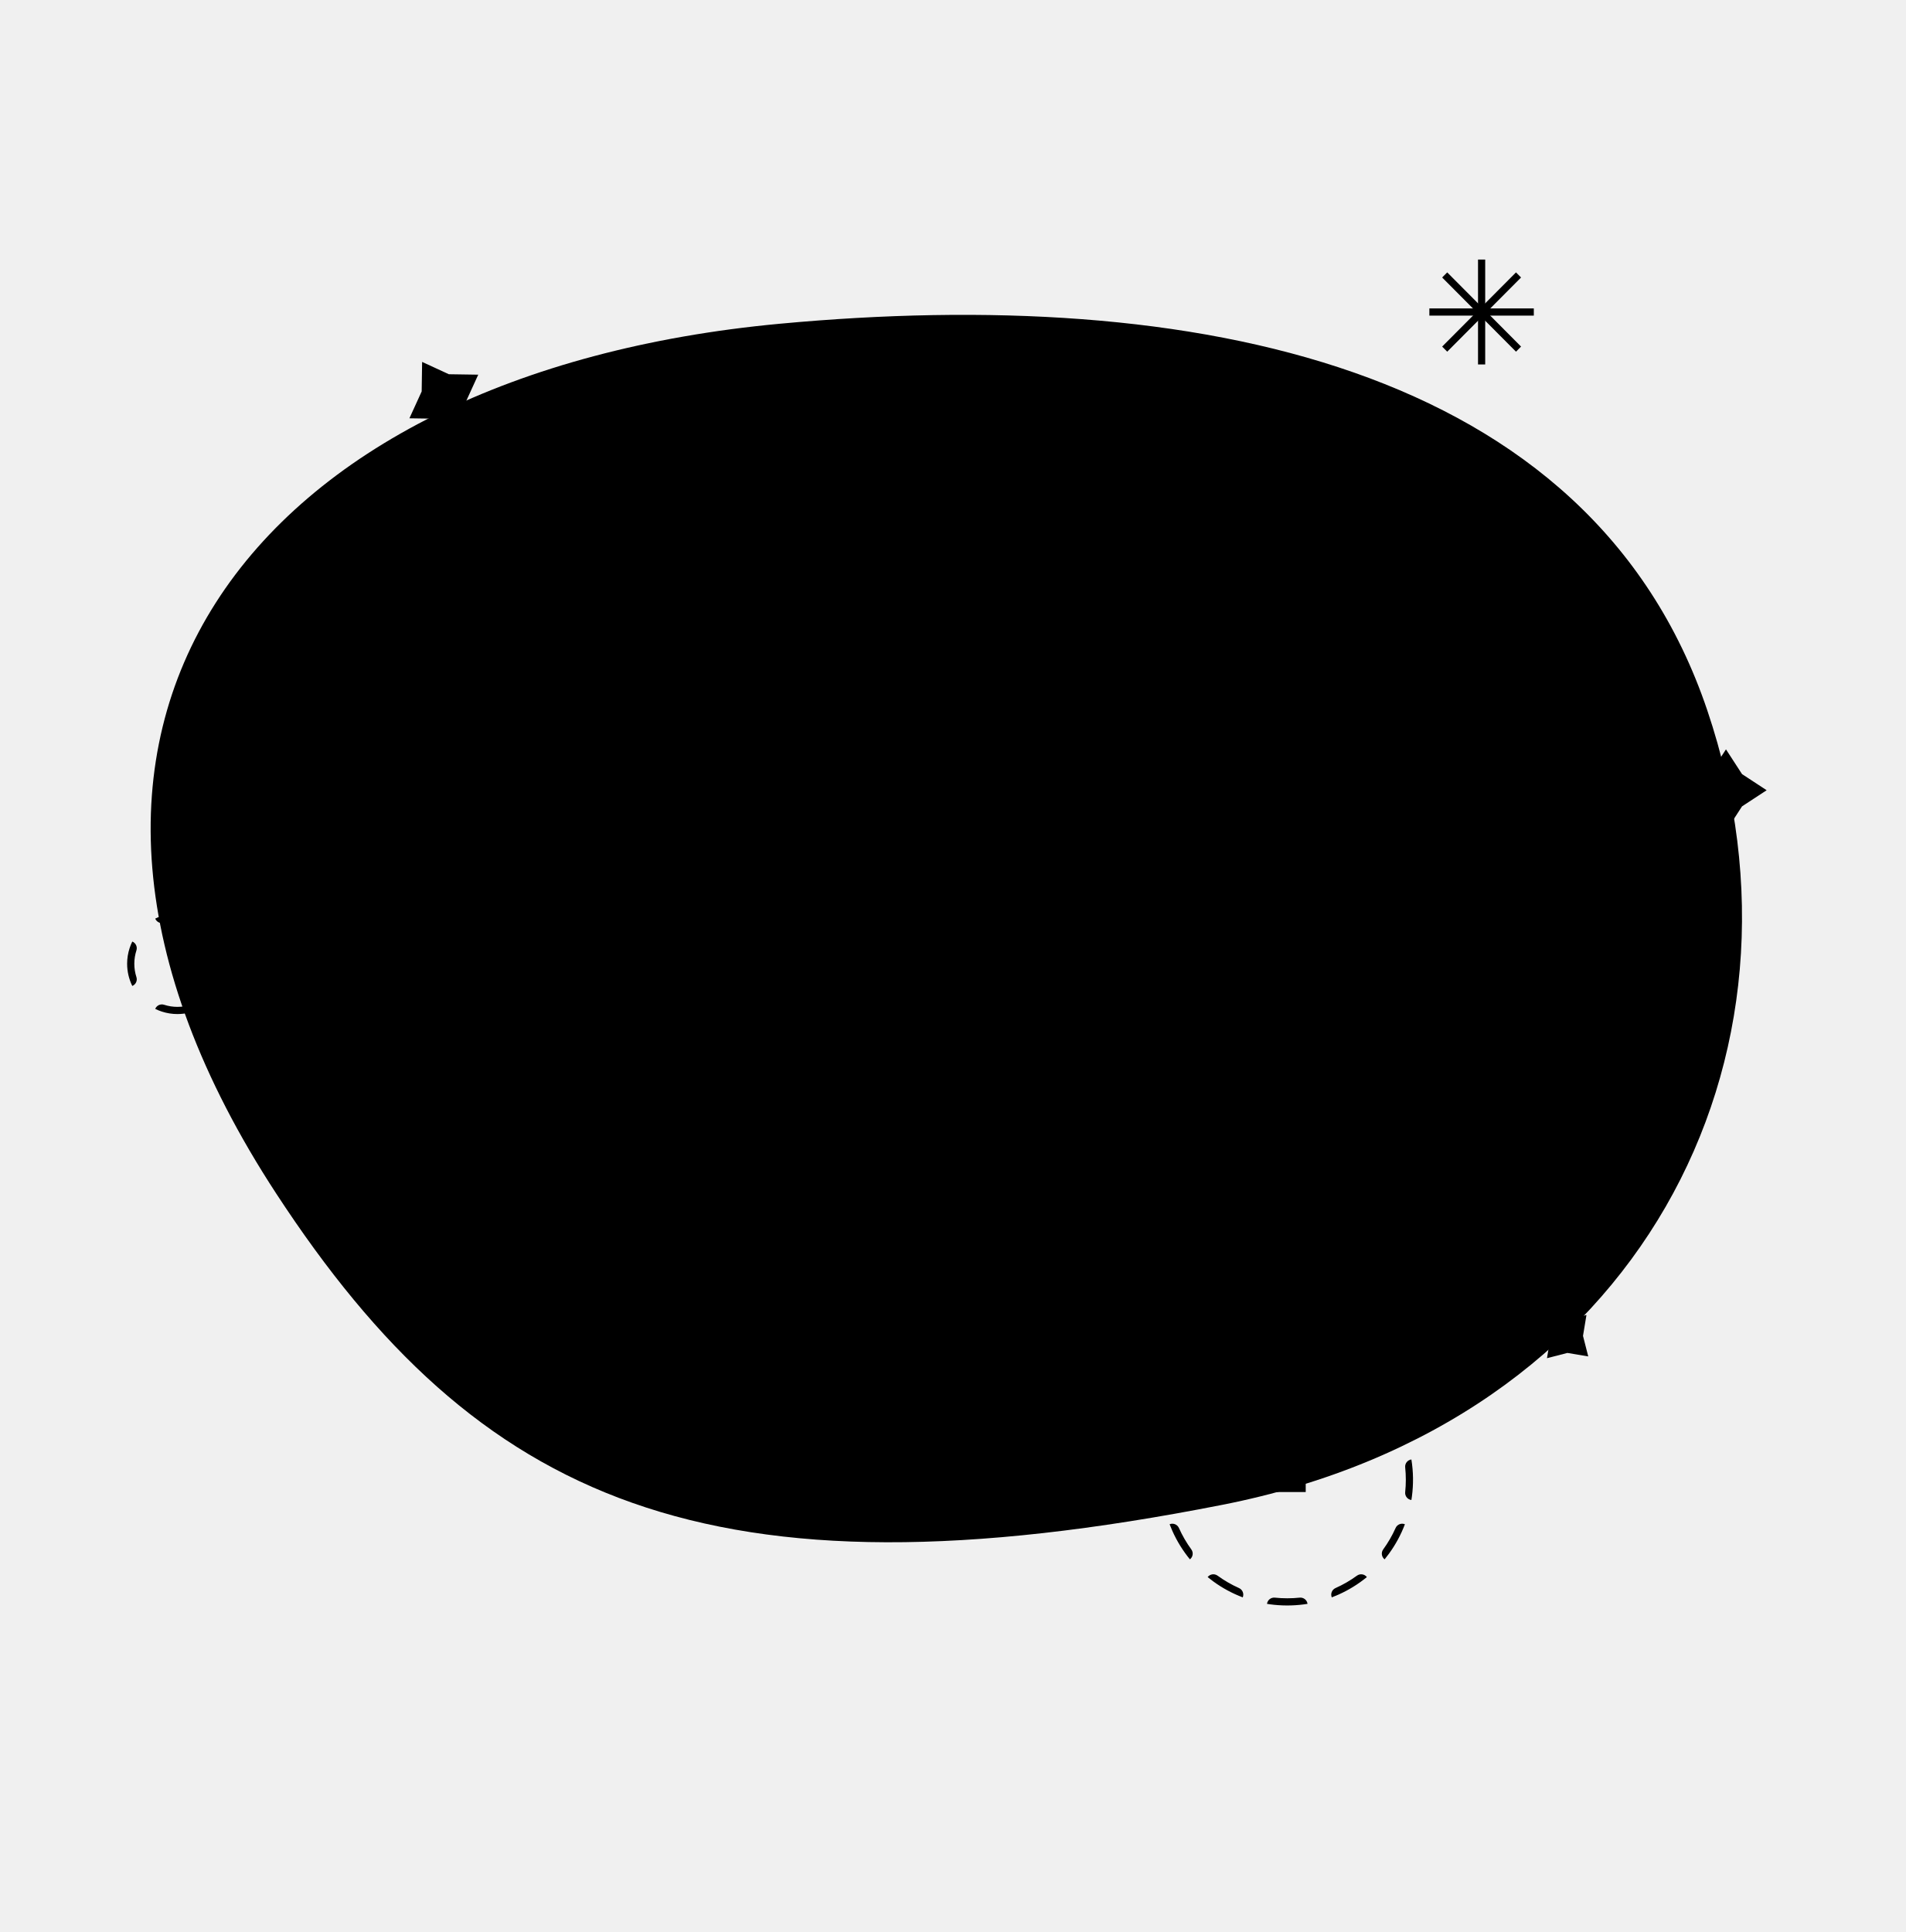
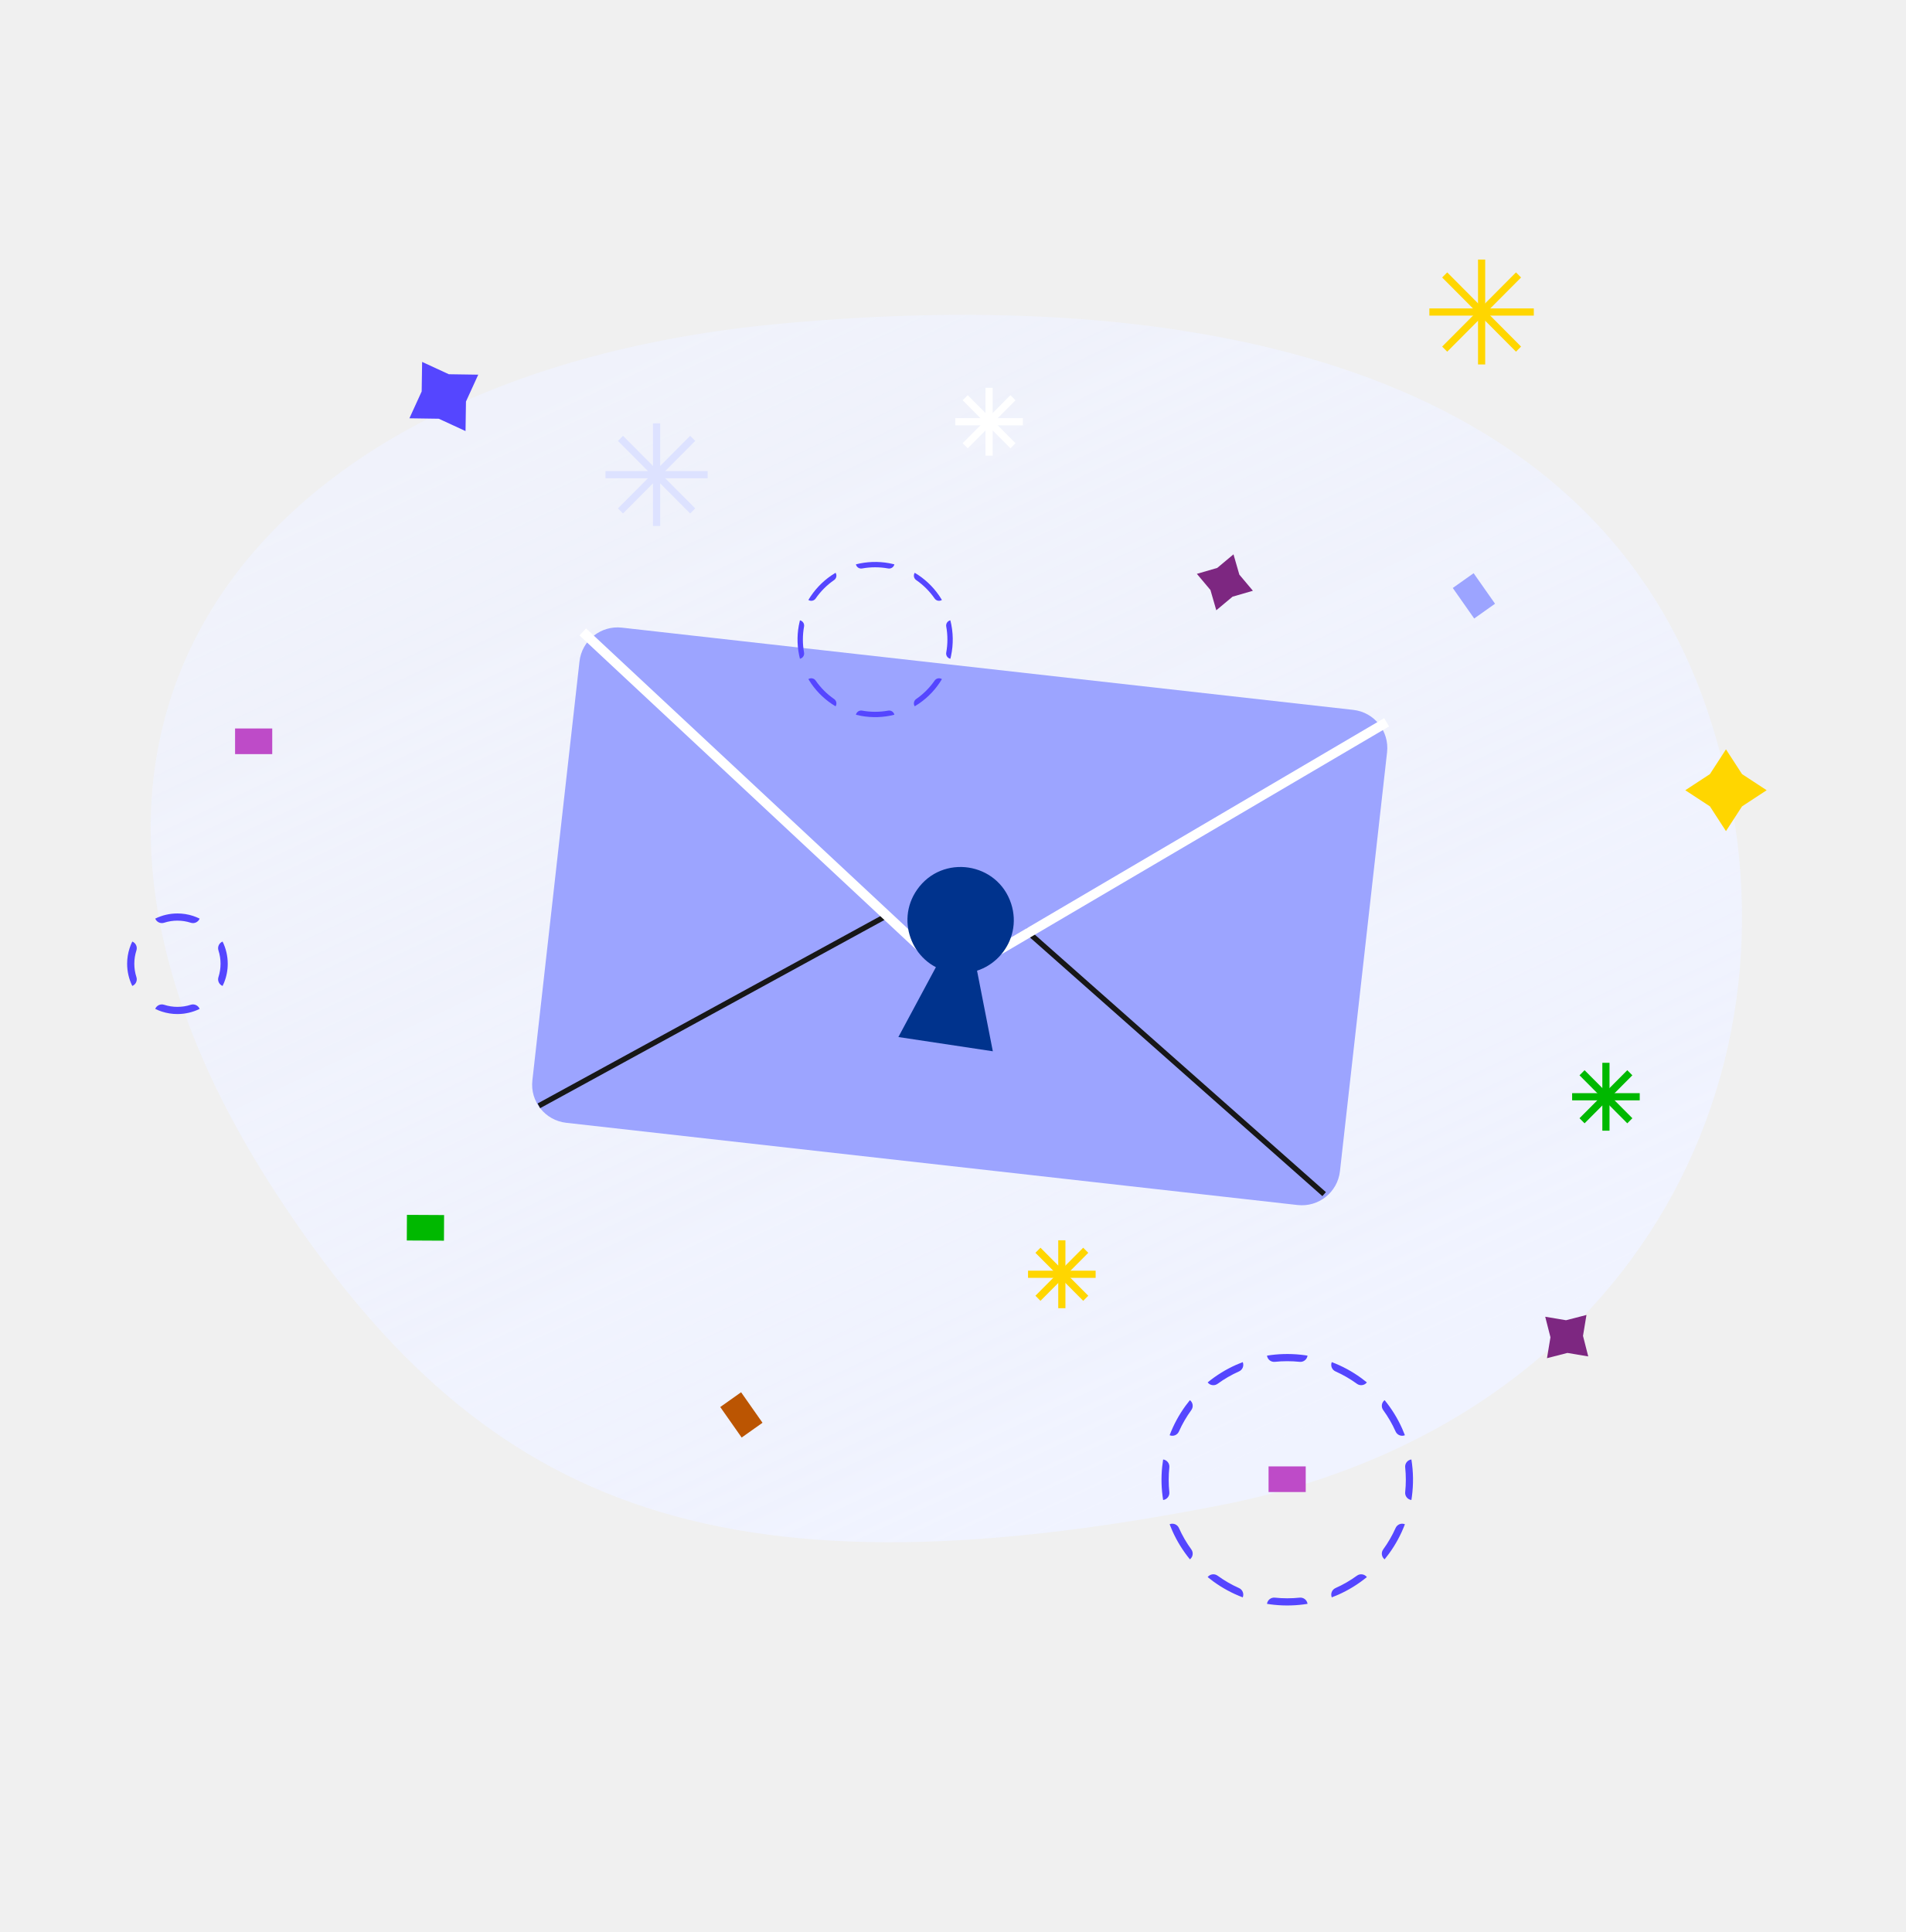
<svg xmlns="http://www.w3.org/2000/svg" fill="none" viewBox="0 0 356 361">
-   <path fill="currentColor" d="M318.97 132.741c-21.887-64.828-96.33-79.421-173.315-72.246-98.703 9.2-150.84 75.619-94.056 162.516 37.7 57.693 80.844 77.072 176.805 58.161 78.098-15.391 112.453-83.604 90.566-148.431Z" />
-   <path fill="currentColor" d="M108.264 123.593a7.162 7.162 0 0 1 7.917-6.316l136.643 15.366a7.161 7.161 0 0 1 6.317 7.917l-8.804 78.285a7.161 7.161 0 0 1-7.917 6.317l-136.643-15.366a7.162 7.162 0 0 1-6.316-7.918l8.803-78.285Z" />
-   <path fill="currentColor" fill-rule="evenodd" d="m166.295 171.321-65.381 35.746-.479-.877 65.38-35.747.48.878Zm24.95 2.805 55.808 49.375.663-.749-55.809-49.375-.662.749Z" clip-rule="evenodd" />
-   <path fill="currentColor" fill-rule="evenodd" d="m259.51 135.738-76.425 44.935a8.063 8.063 0 0 1-9.587-1.056l-65.234-60.881 1.228-1.316 65.234 60.881a6.263 6.263 0 0 0 7.446.82l76.426-44.935.912 1.552Z" clip-rule="evenodd" />
-   <path fill="currentColor" d="M177.99 181.741c7.296 1.1 13.199-5.863 10.92-12.88-2.526-7.779-12.849-9.336-17.556-2.648-4.247 6.034-.66 14.427 6.636 15.528Z" />
-   <path fill="currentColor" d="m180.389 170.401-12.548 23.372 17.645 2.661-5.097-26.033Z" />
-   <path fill="currentColor" fill-rule="evenodd" d="M300.702 198.588v12.685h-1.343v-12.685h1.343Z" clip-rule="evenodd" />
-   <path fill="currentColor" fill-rule="evenodd" d="M306.346 205.604h-12.63v-1.343h12.63v1.343Z" clip-rule="evenodd" />
-   <path fill="currentColor" fill-rule="evenodd" d="m304.022 209.895-8.928-8.972.947-.952 8.928 8.972-.947.952Z" clip-rule="evenodd" />
-   <path fill="currentColor" fill-rule="evenodd" d="m295.092 208.943 8.928-8.972.947.952-8.928 8.972-.947-.952Z" clip-rule="evenodd" />
-   <path fill="currentColor" fill-rule="evenodd" d="M263.782 279.617a23.712 23.712 0 0 0-.098-6.91 1.34 1.34 0 0 0-1.158 1.469 22.469 22.469 0 0 1 0 4.636 1.341 1.341 0 0 0 1.158 1.469c.036-.22.069-.442.098-.664Zm-1.309 5.194a1.342 1.342 0 0 0-1.737.695 22.149 22.149 0 0 1-2.319 4.008 1.343 1.343 0 0 0 .265 1.853 23.5 23.5 0 0 0 .82-1.063 23.427 23.427 0 0 0 2.971-5.493Zm-7.106 9.871a1.343 1.343 0 0 0-1.853-.265 22.149 22.149 0 0 1-4.008 2.319 1.342 1.342 0 0 0-.695 1.737 21.276 21.276 0 0 0 1.241-.511 23.427 23.427 0 0 0 5.315-3.28Zm-11.086 5.002a1.341 1.341 0 0 0-1.469-1.158 22.469 22.469 0 0 1-4.636 0 1.34 1.34 0 0 0-1.469 1.158 20.863 20.863 0 0 0 1.33.177 23.746 23.746 0 0 0 6.244-.177Zm-12.104-1.211a1.342 1.342 0 0 0-.695-1.737 22.149 22.149 0 0 1-4.008-2.319 1.343 1.343 0 0 0-1.853.265 23.5 23.5 0 0 0 1.063.82 23.427 23.427 0 0 0 5.493 2.971Zm-9.871-7.106a1.343 1.343 0 0 0 .265-1.853 22.149 22.149 0 0 1-2.319-4.008 1.342 1.342 0 0 0-1.737-.695 21.276 21.276 0 0 0 .511 1.241 23.481 23.481 0 0 0 3.28 5.315Zm-5.002-11.086a1.342 1.342 0 0 0 1.158-1.469 22.469 22.469 0 0 1 0-4.636 1.341 1.341 0 0 0-1.158-1.469 20.863 20.863 0 0 0-.177 1.33 23.746 23.746 0 0 0 .177 6.244Zm1.211-12.104a1.342 1.342 0 0 0 1.737-.695 22.149 22.149 0 0 1 2.319-4.008 1.343 1.343 0 0 0-.265-1.853 23.5 23.5 0 0 0-.821 1.063 23.481 23.481 0 0 0-2.97 5.493Zm7.106-9.871a1.343 1.343 0 0 0 1.853.265 22.149 22.149 0 0 1 4.008-2.319 1.342 1.342 0 0 0 .695-1.737 22.507 22.507 0 0 0-1.241.511 23.481 23.481 0 0 0-5.315 3.28Zm11.086-5.002a1.341 1.341 0 0 0 1.469 1.158 22.469 22.469 0 0 1 4.636 0 1.342 1.342 0 0 0 1.469-1.158 20.809 20.809 0 0 0-1.331-.177 23.712 23.712 0 0 0-6.243.177Zm12.104 1.211c-.276.669.029 1.44.695 1.737a22.149 22.149 0 0 1 4.008 2.319c.589.429 1.41.308 1.853-.265a23.5 23.5 0 0 0-1.063-.821 23.481 23.481 0 0 0-5.493-2.97Zm9.871 7.106a1.343 1.343 0 0 0-.265 1.853 22.149 22.149 0 0 1 2.319 4.008 1.342 1.342 0 0 0 1.737.695 22.507 22.507 0 0 0-.511-1.241 23.427 23.427 0 0 0-3.28-5.315Zm-81.015-139.016a14.626 14.626 0 0 0-.115-6.697 1 1 0 0 0-.771 1.156c.144.79.219 1.604.219 2.436 0 .832-.075 1.646-.219 2.436a1 1 0 0 0 .771 1.156c.041-.161.079-.323.115-.487Zm-1.692 4.291a1 1 0 0 0-1.363.273 13.575 13.575 0 0 1-3.443 3.443 1 1 0 0 0-.273 1.363 16.72 16.72 0 0 0 .842-.541 14.557 14.557 0 0 0 4.237-4.538Zm-8.883 6.656a1 1 0 0 0-1.156-.771c-.79.144-1.604.219-2.436.219-.832 0-1.646-.075-2.436-.219a1 1 0 0 0-1.156.771 15.024 15.024 0 0 0 .977.213 14.626 14.626 0 0 0 6.207-.213Zm-10.988-1.577a1 1 0 0 0-.273-1.363 13.575 13.575 0 0 1-3.443-3.443 1 1 0 0 0-1.363-.273 16.72 16.72 0 0 0 .541.842 14.557 14.557 0 0 0 4.538 4.237Zm-6.656-8.883a1 1 0 0 0 .771-1.156A13.574 13.574 0 0 1 150 119.5c0-.832.075-1.646.219-2.436a1 1 0 0 0-.771-1.156 15.024 15.024 0 0 0-.213.977 14.626 14.626 0 0 0 .213 6.207Zm1.577-10.988a1 1 0 0 0 1.363-.273 13.575 13.575 0 0 1 3.443-3.443 1 1 0 0 0 .273-1.363 16.72 16.72 0 0 0-.842.541 14.557 14.557 0 0 0-4.237 4.538Zm8.883-6.656a1 1 0 0 0 1.156.771c.79-.144 1.604-.219 2.436-.219.832 0 1.646.075 2.436.219a1 1 0 0 0 1.156-.771 15.024 15.024 0 0 0-.977-.213 14.626 14.626 0 0 0-6.207.213Zm10.988 1.577a1 1 0 0 0 .273 1.363 13.575 13.575 0 0 1 3.443 3.443 1 1 0 0 0 1.363.273 16.72 16.72 0 0 0-.541-.842 14.557 14.557 0 0 0-4.538-4.237ZM41.86 183.616a9.335 9.335 0 0 0 .687-3.536 9.394 9.394 0 0 0-.963-4.148c-.647.262-.99.984-.771 1.658a8.05 8.05 0 0 1 .392 2.49c0 .872-.138 1.708-.392 2.491a1.342 1.342 0 0 0 .771 1.658c.099-.2.19-.405.275-.613Zm-4.562 4.899a1.342 1.342 0 0 0-1.658-.771 8.05 8.05 0 0 1-2.49.392 8.052 8.052 0 0 1-2.49-.392 1.342 1.342 0 0 0-1.66.771 8.944 8.944 0 0 0 1.244.505 9.392 9.392 0 0 0 2.906.458 9.393 9.393 0 0 0 4.148-.963Zm-12.583-4.286c.647-.262.99-.984.771-1.658a8.051 8.051 0 0 1-.392-2.491c0-.871.138-1.707.392-2.49a1.342 1.342 0 0 0-.771-1.658 9.277 9.277 0 0 0-.505 1.243 9.394 9.394 0 0 0-.458 2.905 9.385 9.385 0 0 0 .963 4.149Zm4.286-12.583c.262.647.984.99 1.658.771a8.052 8.052 0 0 1 2.49-.392 8.05 8.05 0 0 1 2.49.392 1.342 1.342 0 0 0 1.66-.771 9.666 9.666 0 0 0-1.244-.506 9.393 9.393 0 0 0-2.905-.457 9.392 9.392 0 0 0-4.15.963Z" clip-rule="evenodd" />
-   <path fill="currentColor" d="m319.457 144.643 3-4.624 3 4.624 4.601 3.015-4.601 3.014-3 4.625-3-4.625-4.602-3.014 4.602-3.015Z" />
-   <path fill="currentColor" d="m78.78 73.143.083-5.52 4.992 2.304 5.493.082-2.292 5.017-.083 5.52-4.992-2.304-5.492-.082 2.292-5.017Z" />
-   <path fill="currentColor" d="m292.575 246.688 3.818-.982-.647 3.906.978 3.837-3.888-.65-3.818.982.647-3.906-.977-3.837 3.887.65Zm-61.035-139.32 2.536 3.019-3.803 1.104-3.038 2.539-1.094-3.786-2.535-3.019 3.803-1.105 3.038-2.539 1.093 3.787Z" />
-   <path fill="currentColor" d="M43.918 136.118h6.943v4.791h-6.943v-4.791ZM237 274h6.943v4.79H237V274Z" />
-   <path fill="currentColor" d="m275.312 107.106 4 5.703-3.896 2.76-4-5.703 3.896-2.76Z" />
-   <path fill="currentColor" d="m138.457 260.147 4 5.702-3.897 2.76-3.999-5.702 3.896-2.76Z" />
-   <path fill="currentColor" fill-rule="evenodd" d="M123.337 79.105v19.171h-1.343V79.105h1.343Z" clip-rule="evenodd" />
-   <path fill="currentColor" fill-rule="evenodd" d="M132.207 89.362h-19.084v-1.343h19.084v1.343Z" clip-rule="evenodd" />
-   <path fill="currentColor" fill-rule="evenodd" d="m128.94 95.945-13.492-13.558.947-.952 13.492 13.559-.947.951Z" clip-rule="evenodd" />
-   <path fill="currentColor" fill-rule="evenodd" d="m115.446 94.994 13.491-13.559.947.952-13.491 13.558-.947-.951Z" clip-rule="evenodd" />
-   <path fill="currentColor" fill-rule="evenodd" d="M199.051 231.757v12.685h-1.342v-12.685h1.342Z" clip-rule="evenodd" />
-   <path fill="currentColor" fill-rule="evenodd" d="M204.693 238.773h-12.629v-1.343h12.629v1.343Z" clip-rule="evenodd" />
-   <path fill="currentColor" fill-rule="evenodd" d="m202.371 243.063-8.928-8.971.947-.952 8.928 8.972-.947.951Z" clip-rule="evenodd" />
-   <path fill="currentColor" fill-rule="evenodd" d="m193.442 242.112 8.928-8.972.947.952-8.928 8.972-.947-.952ZM277.475 48.5v19.602h-1.342V48.5h1.342Z" clip-rule="evenodd" />
-   <path fill="currentColor" fill-rule="evenodd" d="M286.557 58.974h-19.513V57.63h19.513v1.343Z" clip-rule="evenodd" />
-   <path fill="currentColor" fill-rule="evenodd" d="m283.227 65.712-13.795-13.863.947-.952 13.795 13.863-.947.952Z" clip-rule="evenodd" />
-   <path fill="currentColor" fill-rule="evenodd" d="m269.432 64.76 13.795-13.863.947.952-13.795 13.863-.947-.952Z" clip-rule="evenodd" />
-   <path fill="currentColor" fill-rule="evenodd" d="M185.458 72.459v12.684h-1.343V72.46h1.343Z" clip-rule="evenodd" />
-   <path fill="currentColor" fill-rule="evenodd" d="M191.1 79.475h-12.63v-1.343h12.63v1.343Z" clip-rule="evenodd" />
-   <path fill="currentColor" fill-rule="evenodd" d="m188.778 83.765-8.928-8.972.947-.951 8.928 8.972-.947.951Z" clip-rule="evenodd" />
-   <path fill="currentColor" fill-rule="evenodd" d="m179.848 82.814 8.928-8.972.947.952-8.928 8.972-.947-.952Z" clip-rule="evenodd" />
-   <path fill="currentColor" d="m76.025 227 6.943.036-.025 4.791-6.942-.037.024-4.79Z" />
+   <path fill="url(#a)" d="M318.97 132.741c-21.887-64.828-96.33-79.421-173.315-72.246-98.703 9.2-150.84 75.619-94.056 162.516 37.7 57.693 80.844 77.072 176.805 58.161 78.098-15.391 112.453-83.604 90.566-148.431Z" />
+   <path fill="#9CA4FF" d="M108.264 123.593a7.162 7.162 0 0 1 7.917-6.316l136.643 15.366a7.161 7.161 0 0 1 6.317 7.917l-8.804 78.285a7.161 7.161 0 0 1-7.917 6.317l-136.643-15.366a7.162 7.162 0 0 1-6.316-7.918l8.803-78.285Z" />
+   <path fill="#171717" fill-rule="evenodd" d="m166.295 171.321-65.381 35.746-.479-.877 65.38-35.747.48.878Zm24.95 2.805 55.808 49.375.663-.749-55.809-49.375-.662.749Z" clip-rule="evenodd" />
+   <path fill="#fff" fill-rule="evenodd" d="m259.51 135.738-76.425 44.935a8.063 8.063 0 0 1-9.587-1.056l-65.234-60.881 1.228-1.316 65.234 60.881a6.263 6.263 0 0 0 7.446.82l76.426-44.935.912 1.552Z" clip-rule="evenodd" />
+   <path fill="#00338D" d="M177.99 181.741c7.296 1.1 13.199-5.863 10.92-12.88-2.526-7.779-12.849-9.336-17.556-2.648-4.247 6.034-.66 14.427 6.636 15.528Z" />
+   <path fill="#00338D" d="m180.389 170.401-12.548 23.372 17.645 2.661-5.097-26.033Z" />
+   <path fill="#00B800" fill-rule="evenodd" d="M300.702 198.588v12.685h-1.343v-12.685h1.343Z" clip-rule="evenodd" />
+   <path fill="#00B800" fill-rule="evenodd" d="M306.346 205.604h-12.63v-1.343h12.63v1.343Z" clip-rule="evenodd" />
+   <path fill="#00B800" fill-rule="evenodd" d="m304.022 209.895-8.928-8.972.947-.952 8.928 8.972-.947.952Z" clip-rule="evenodd" />
+   <path fill="#00B800" fill-rule="evenodd" d="m295.092 208.943 8.928-8.972.947.952-8.928 8.972-.947-.952Z" clip-rule="evenodd" />
+   <path fill="#5546FF" fill-rule="evenodd" d="M263.782 279.617a23.712 23.712 0 0 0-.098-6.91 1.34 1.34 0 0 0-1.158 1.469 22.469 22.469 0 0 1 0 4.636 1.341 1.341 0 0 0 1.158 1.469c.036-.22.069-.442.098-.664Zm-1.309 5.194a1.342 1.342 0 0 0-1.737.695 22.149 22.149 0 0 1-2.319 4.008 1.343 1.343 0 0 0 .265 1.853 23.5 23.5 0 0 0 .82-1.063 23.427 23.427 0 0 0 2.971-5.493Zm-7.106 9.871a1.343 1.343 0 0 0-1.853-.265 22.149 22.149 0 0 1-4.008 2.319 1.342 1.342 0 0 0-.695 1.737 21.276 21.276 0 0 0 1.241-.511 23.427 23.427 0 0 0 5.315-3.28Zm-11.086 5.002a1.341 1.341 0 0 0-1.469-1.158 22.469 22.469 0 0 1-4.636 0 1.34 1.34 0 0 0-1.469 1.158 20.863 20.863 0 0 0 1.33.177 23.746 23.746 0 0 0 6.244-.177Zm-12.104-1.211a1.342 1.342 0 0 0-.695-1.737 22.149 22.149 0 0 1-4.008-2.319 1.343 1.343 0 0 0-1.853.265 23.5 23.5 0 0 0 1.063.82 23.427 23.427 0 0 0 5.493 2.971Zm-9.871-7.106a1.343 1.343 0 0 0 .265-1.853 22.149 22.149 0 0 1-2.319-4.008 1.342 1.342 0 0 0-1.737-.695 21.276 21.276 0 0 0 .511 1.241 23.481 23.481 0 0 0 3.28 5.315Zm-5.002-11.086a1.342 1.342 0 0 0 1.158-1.469 22.469 22.469 0 0 1 0-4.636 1.341 1.341 0 0 0-1.158-1.469 20.863 20.863 0 0 0-.177 1.33 23.746 23.746 0 0 0 .177 6.244Zm1.211-12.104a1.342 1.342 0 0 0 1.737-.695 22.149 22.149 0 0 1 2.319-4.008 1.343 1.343 0 0 0-.265-1.853 23.5 23.5 0 0 0-.821 1.063 23.481 23.481 0 0 0-2.97 5.493Zm7.106-9.871a1.343 1.343 0 0 0 1.853.265 22.149 22.149 0 0 1 4.008-2.319 1.342 1.342 0 0 0 .695-1.737 22.507 22.507 0 0 0-1.241.511 23.481 23.481 0 0 0-5.315 3.28Zm11.086-5.002a1.341 1.341 0 0 0 1.469 1.158 22.469 22.469 0 0 1 4.636 0 1.342 1.342 0 0 0 1.469-1.158 20.809 20.809 0 0 0-1.331-.177 23.712 23.712 0 0 0-6.243.177Zm12.104 1.211c-.276.669.029 1.44.695 1.737a22.149 22.149 0 0 1 4.008 2.319c.589.429 1.41.308 1.853-.265a23.5 23.5 0 0 0-1.063-.821 23.481 23.481 0 0 0-5.493-2.97Zm9.871 7.106a1.343 1.343 0 0 0-.265 1.853 22.149 22.149 0 0 1 2.319 4.008 1.342 1.342 0 0 0 1.737.695 22.507 22.507 0 0 0-.511-1.241 23.427 23.427 0 0 0-3.28-5.315Zm-81.015-139.016a14.626 14.626 0 0 0-.115-6.697 1 1 0 0 0-.771 1.156c.144.79.219 1.604.219 2.436 0 .832-.075 1.646-.219 2.436a1 1 0 0 0 .771 1.156c.041-.161.079-.323.115-.487Zm-1.692 4.291a1 1 0 0 0-1.363.273 13.575 13.575 0 0 1-3.443 3.443 1 1 0 0 0-.273 1.363 16.72 16.72 0 0 0 .842-.541 14.557 14.557 0 0 0 4.237-4.538Zm-8.883 6.656a1 1 0 0 0-1.156-.771c-.79.144-1.604.219-2.436.219-.832 0-1.646-.075-2.436-.219a1 1 0 0 0-1.156.771 15.024 15.024 0 0 0 .977.213 14.626 14.626 0 0 0 6.207-.213Zm-10.988-1.577a1 1 0 0 0-.273-1.363 13.575 13.575 0 0 1-3.443-3.443 1 1 0 0 0-1.363-.273 16.72 16.72 0 0 0 .541.842 14.557 14.557 0 0 0 4.538 4.237Zm-6.656-8.883a1 1 0 0 0 .771-1.156A13.574 13.574 0 0 1 150 119.5c0-.832.075-1.646.219-2.436a1 1 0 0 0-.771-1.156 15.024 15.024 0 0 0-.213.977 14.626 14.626 0 0 0 .213 6.207Zm1.577-10.988a1 1 0 0 0 1.363-.273 13.575 13.575 0 0 1 3.443-3.443 1 1 0 0 0 .273-1.363 16.72 16.72 0 0 0-.842.541 14.557 14.557 0 0 0-4.237 4.538Zm8.883-6.656a1 1 0 0 0 1.156.771c.79-.144 1.604-.219 2.436-.219.832 0 1.646.075 2.436.219a1 1 0 0 0 1.156-.771 15.024 15.024 0 0 0-.977-.213 14.626 14.626 0 0 0-6.207.213Zm10.988 1.577a1 1 0 0 0 .273 1.363 13.575 13.575 0 0 1 3.443 3.443 1 1 0 0 0 1.363.273 16.72 16.72 0 0 0-.541-.842 14.557 14.557 0 0 0-4.538-4.237ZM41.86 183.616a9.335 9.335 0 0 0 .687-3.536 9.394 9.394 0 0 0-.963-4.148c-.647.262-.99.984-.771 1.658a8.05 8.05 0 0 1 .392 2.49c0 .872-.138 1.708-.392 2.491a1.342 1.342 0 0 0 .771 1.658c.099-.2.19-.405.275-.613Zm-4.562 4.899a1.342 1.342 0 0 0-1.658-.771 8.05 8.05 0 0 1-2.49.392 8.052 8.052 0 0 1-2.49-.392 1.342 1.342 0 0 0-1.66.771 8.944 8.944 0 0 0 1.244.505 9.392 9.392 0 0 0 2.906.458 9.393 9.393 0 0 0 4.148-.963Zm-12.583-4.286c.647-.262.99-.984.771-1.658a8.051 8.051 0 0 1-.392-2.491c0-.871.138-1.707.392-2.49a1.342 1.342 0 0 0-.771-1.658 9.277 9.277 0 0 0-.505 1.243 9.394 9.394 0 0 0-.458 2.905 9.385 9.385 0 0 0 .963 4.149Zm4.286-12.583c.262.647.984.99 1.658.771a8.052 8.052 0 0 1 2.49-.392 8.05 8.05 0 0 1 2.49.392 1.342 1.342 0 0 0 1.66-.771 9.666 9.666 0 0 0-1.244-.506 9.393 9.393 0 0 0-2.905-.457 9.392 9.392 0 0 0-4.15.963Z" clip-rule="evenodd" />
+   <path fill="#FFD600" d="m319.457 144.643 3-4.624 3 4.624 4.601 3.015-4.601 3.014-3 4.625-3-4.625-4.602-3.014 4.602-3.015Z" />
+   <path fill="#5546FF" d="m78.78 73.143.083-5.52 4.992 2.304 5.493.082-2.292 5.017-.083 5.52-4.992-2.304-5.492-.082 2.292-5.017Z" />
+   <path fill="#7D2781" d="m292.575 246.688 3.818-.982-.647 3.906.978 3.837-3.888-.65-3.818.982.647-3.906-.977-3.837 3.887.65Zm-61.035-139.32 2.536 3.019-3.803 1.104-3.038 2.539-1.094-3.786-2.535-3.019 3.803-1.105 3.038-2.539 1.093 3.787Z" />
+   <path fill="#BE4BC8" d="M43.918 136.118h6.943v4.791h-6.943v-4.791ZM237 274h6.943v4.79H237V274Z" />
+   <path fill="#9CA4FF" d="m275.312 107.106 4 5.703-3.896 2.76-4-5.703 3.896-2.76Z" />
+   <path fill="#BB5502" d="m138.457 260.147 4 5.702-3.897 2.76-3.999-5.702 3.896-2.76Z" />
+   <path fill="#DDE2FF" fill-rule="evenodd" d="M123.337 79.105v19.171h-1.343V79.105h1.343Z" clip-rule="evenodd" />
+   <path fill="#DDE2FF" fill-rule="evenodd" d="M132.207 89.362h-19.084v-1.343h19.084v1.343Z" clip-rule="evenodd" />
+   <path fill="#DDE2FF" fill-rule="evenodd" d="m128.94 95.945-13.492-13.558.947-.952 13.492 13.559-.947.951Z" clip-rule="evenodd" />
+   <path fill="#DDE2FF" fill-rule="evenodd" d="m115.446 94.994 13.491-13.559.947.952-13.491 13.558-.947-.951Z" clip-rule="evenodd" />
+   <path fill="#FFD600" fill-rule="evenodd" d="M199.051 231.757v12.685h-1.342v-12.685h1.342Z" clip-rule="evenodd" />
+   <path fill="#FFD600" fill-rule="evenodd" d="M204.693 238.773h-12.629v-1.343h12.629v1.343Z" clip-rule="evenodd" />
+   <path fill="#FFD600" fill-rule="evenodd" d="m202.371 243.063-8.928-8.971.947-.952 8.928 8.972-.947.951Z" clip-rule="evenodd" />
+   <path fill="#FFD600" fill-rule="evenodd" d="m193.442 242.112 8.928-8.972.947.952-8.928 8.972-.947-.952ZM277.475 48.5v19.602h-1.342V48.5h1.342Z" clip-rule="evenodd" />
+   <path fill="#FFD600" fill-rule="evenodd" d="M286.557 58.974h-19.513V57.63h19.513v1.343Z" clip-rule="evenodd" />
+   <path fill="#FFD600" fill-rule="evenodd" d="m283.227 65.712-13.795-13.863.947-.952 13.795 13.863-.947.952Z" clip-rule="evenodd" />
+   <path fill="#FFD600" fill-rule="evenodd" d="m269.432 64.76 13.795-13.863.947.952-13.795 13.863-.947-.952Z" clip-rule="evenodd" />
+   <path fill="#fff" fill-rule="evenodd" d="M185.458 72.459v12.684h-1.343V72.46h1.343Z" clip-rule="evenodd" />
+   <path fill="#fff" fill-rule="evenodd" d="M191.1 79.475h-12.63v-1.343h12.63v1.343Z" clip-rule="evenodd" />
+   <path fill="#fff" fill-rule="evenodd" d="m188.778 83.765-8.928-8.972.947-.951 8.928 8.972-.947.951Z" clip-rule="evenodd" />
+   <path fill="#fff" fill-rule="evenodd" d="m179.848 82.814 8.928-8.972.947.952-8.928 8.972-.947-.952Z" clip-rule="evenodd" />
+   <path fill="#00B800" d="m76.025 227 6.943.036-.025 4.791-6.942-.037.024-4.79Z" />
  <defs>
    <linearGradient id="a" x1="141.244" x2="241.734" y1="55.927" y2="269.38" gradientUnits="userSpaceOnUse">
-       <stop stop-color="currentColor" stop-opacity=".72" />
-       <stop offset="1" stop-color="currentColor" />
+       <stop stop-color="#F0F3FF" stop-opacity=".72" />
+       <stop offset="1" stop-color="#F0F3FF" />
    </linearGradient>
  </defs>
</svg>
